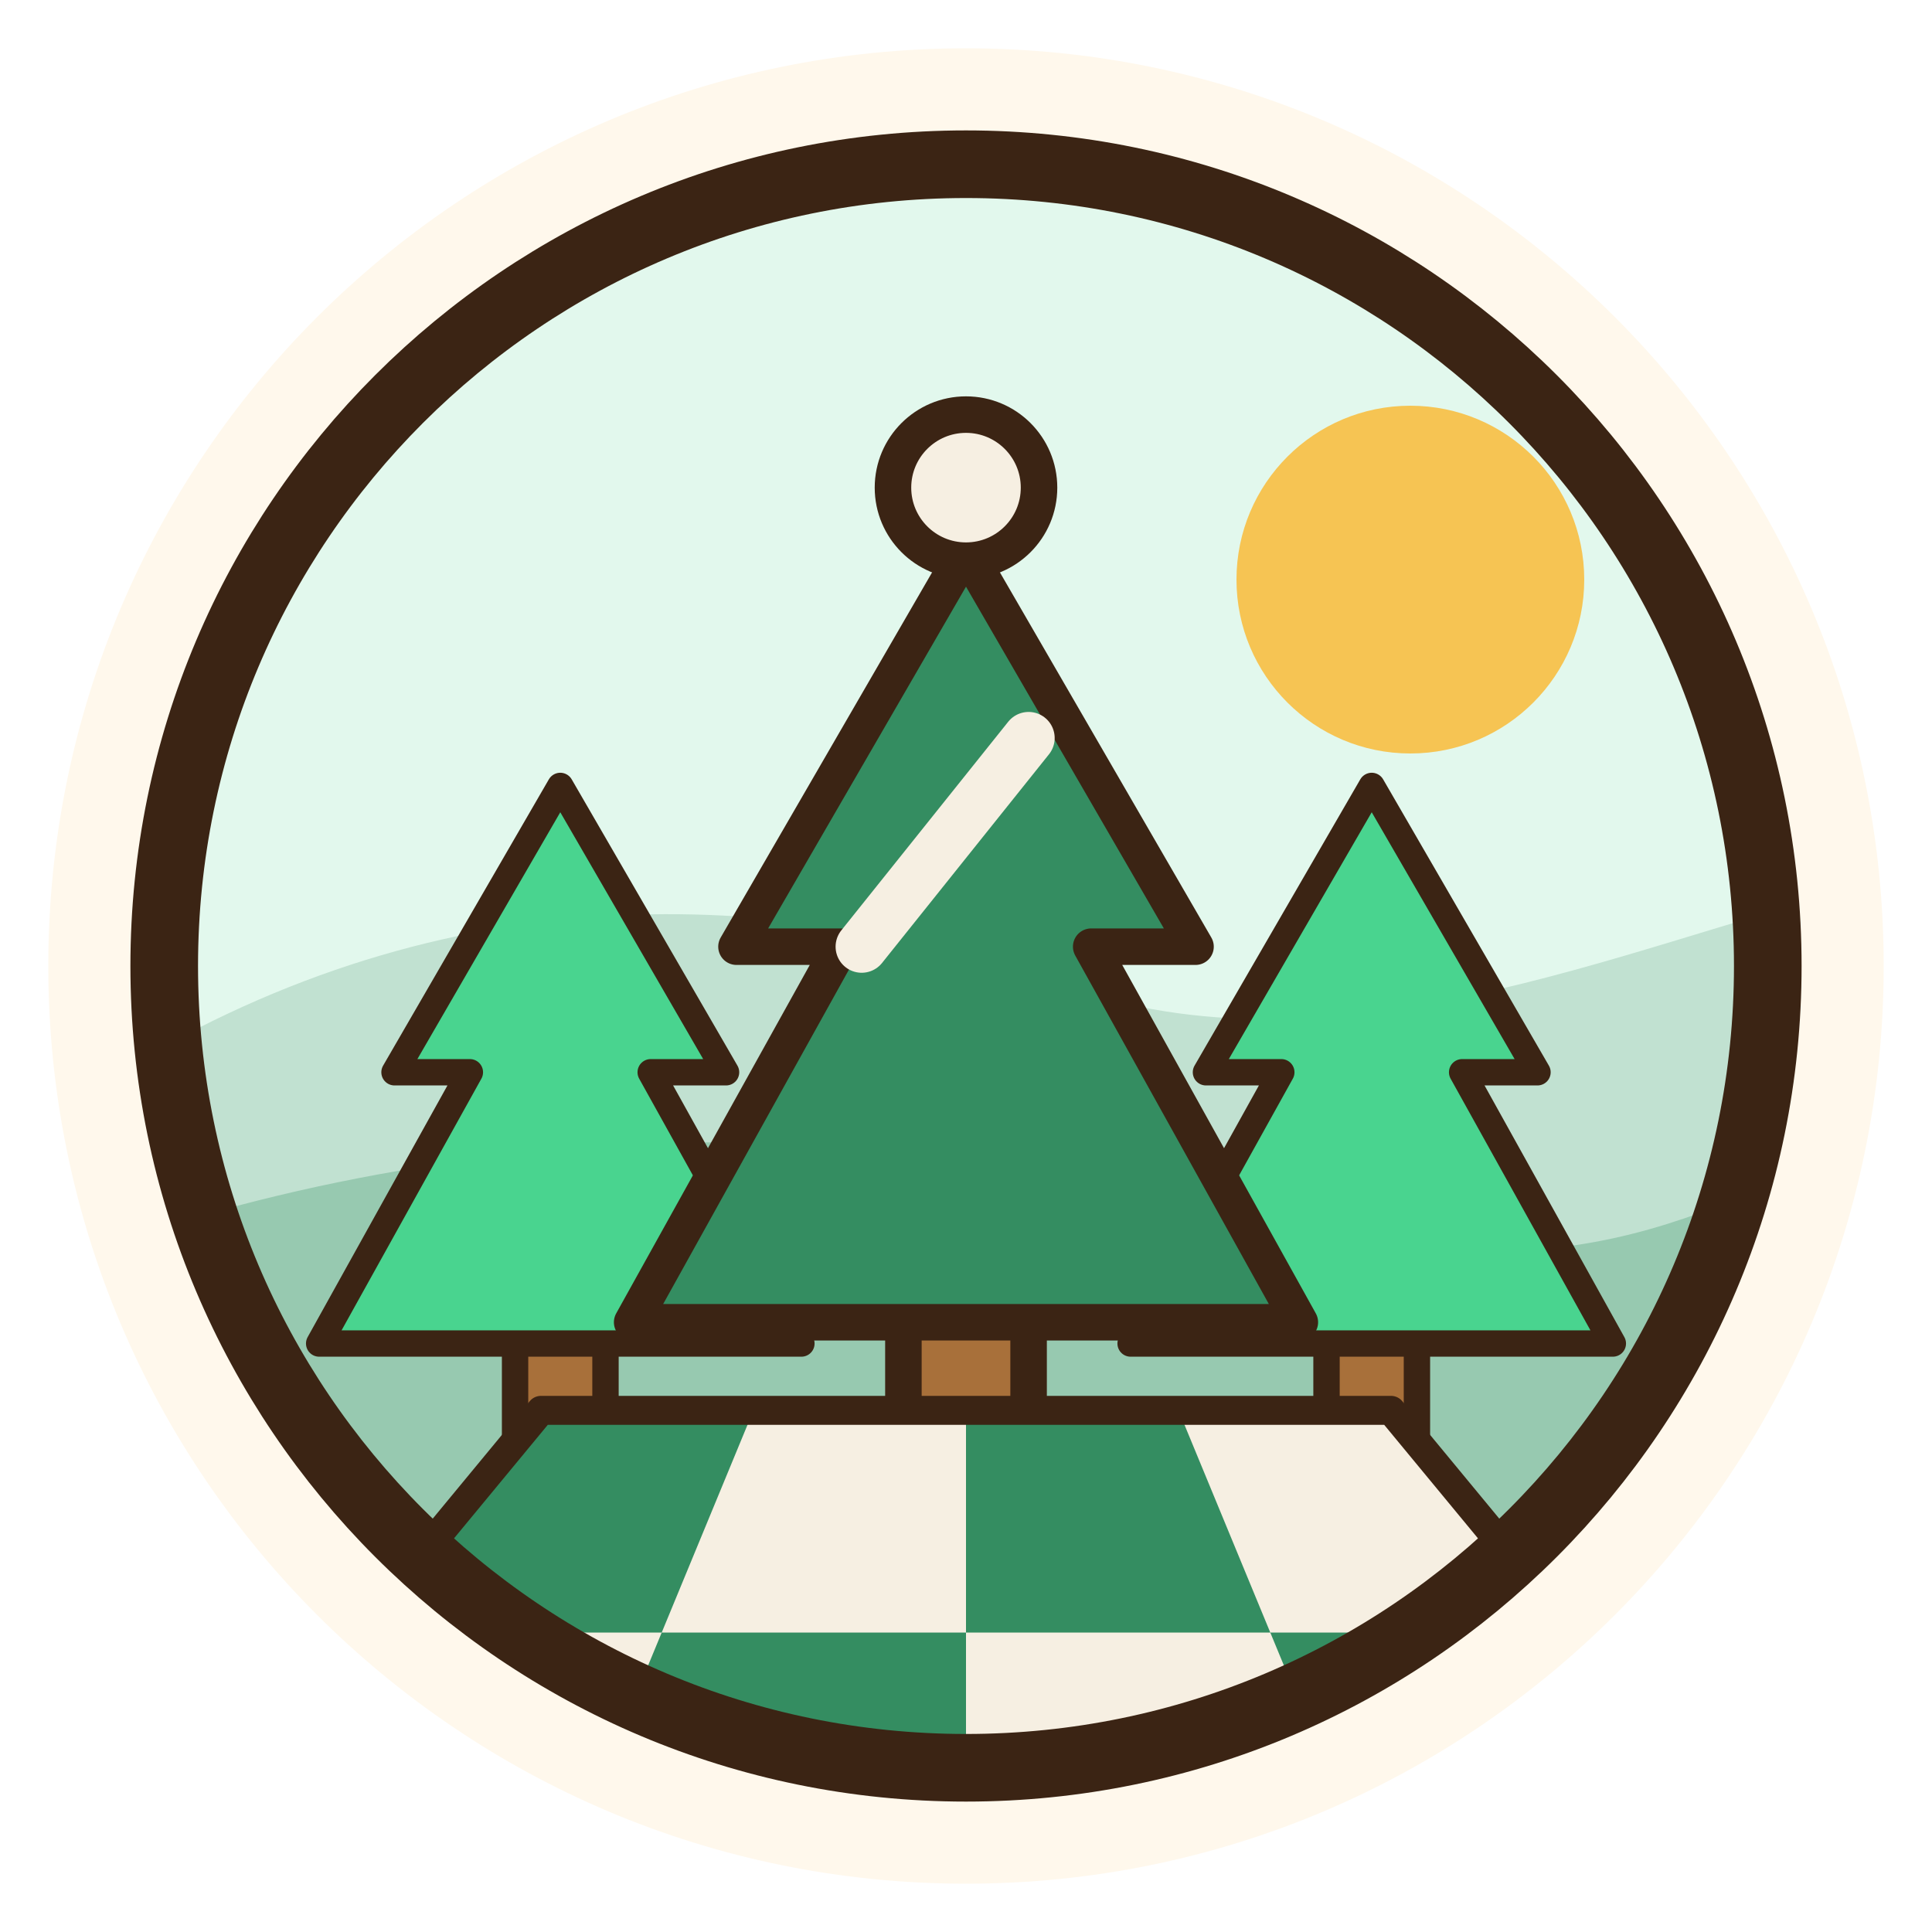
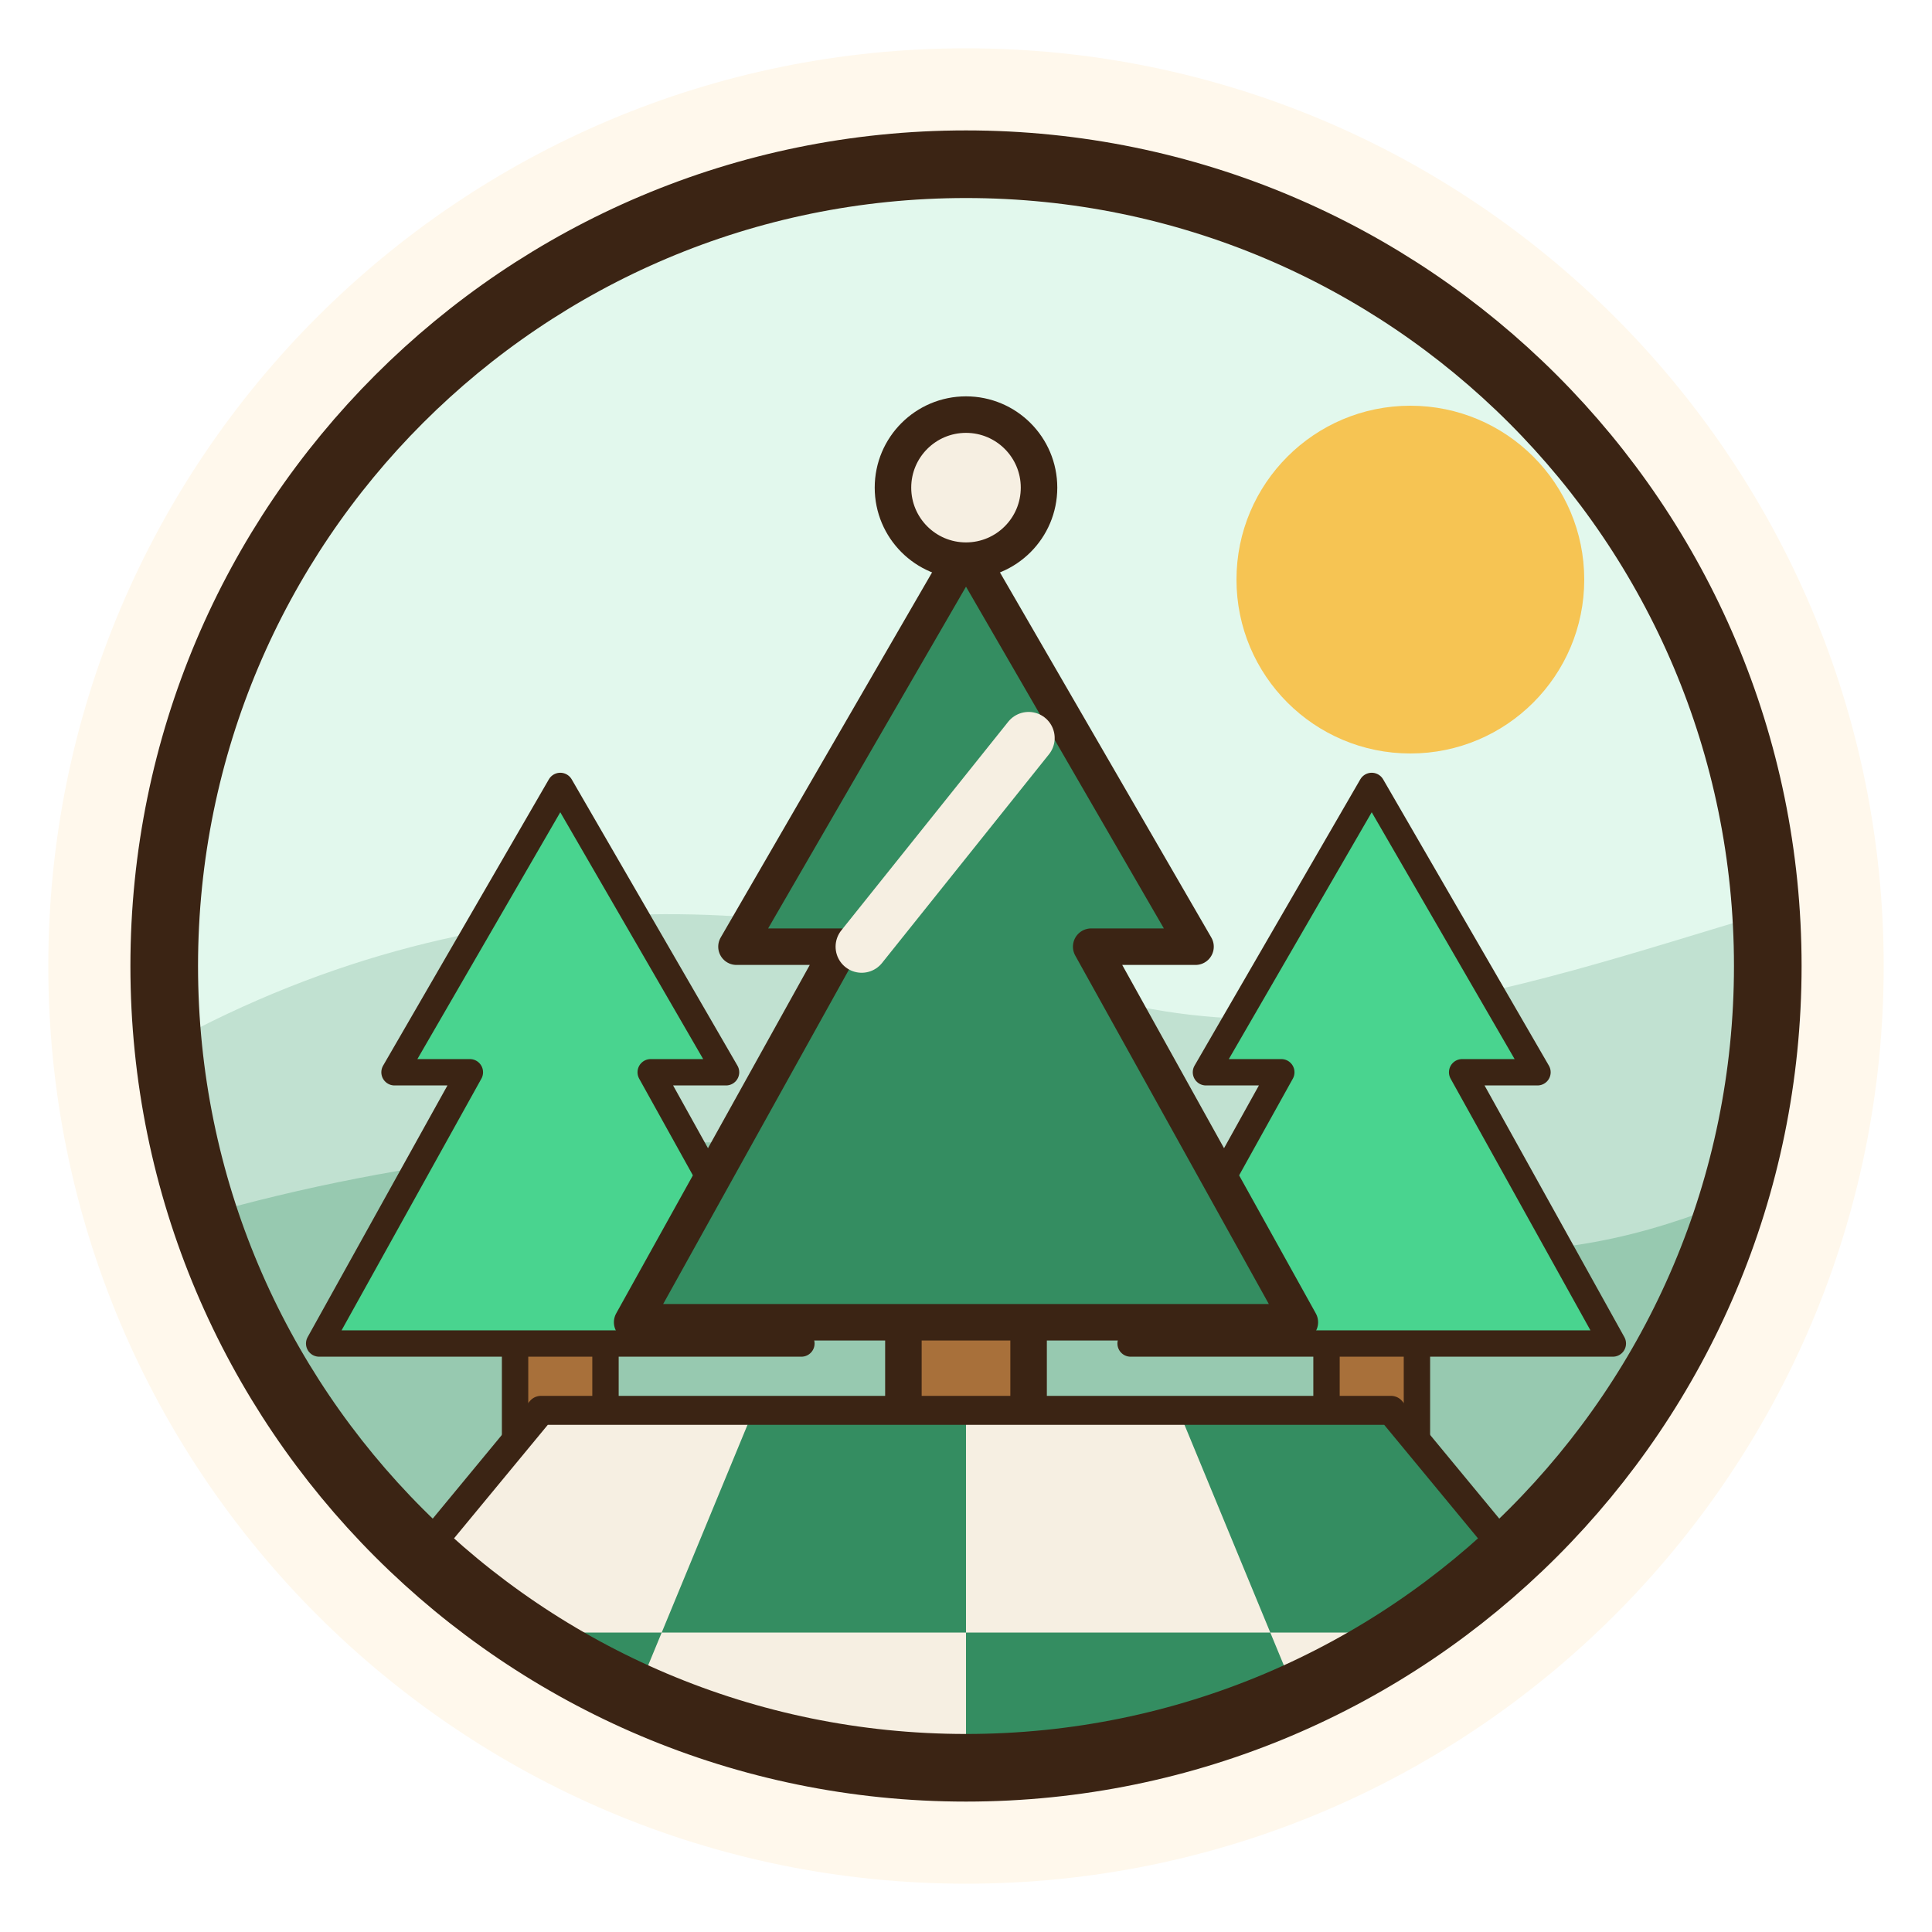
<svg xmlns="http://www.w3.org/2000/svg" viewBox="0 0 200 200" role="img" aria-labelledby="t">
  <defs>
    <clipPath id="c">
      <circle cx="100" cy="100" r="82" />
    </clipPath>
  </defs>
  <circle cx="100" cy="100" r="95" fill="#fff8ec" />
  <g clip-path="url(#c)">
    <rect width="200" height="200" fill="#e2f8ed" />
    <circle cx="146" cy="60" r="18" fill="#f6c453" />
    <path d="M14 110C48 90 82 92 110 102S168 98 192 92V200H14Z" fill="#c1e1d1" />
    <path d="M8 130C52 114 98 116 132 126S180 122 196 118V200H8Z" fill="#97c9b0" />
    <g stroke="#3b2414" stroke-width="3.5" stroke-linejoin="round" stroke-linecap="round">
      <g transform="translate(58 150) scale(0.78)">
        <path d="M-6 0V-16H6V0Z" fill="#a8703a" />
        <path d="M0-88L-22-50H-12L-32-14H32L12-50H22Z" fill="#49d48f" />
      </g>
      <g transform="translate(142 150) scale(0.78)">
        <path d="M-6 0V-16H6V0Z" fill="#a8703a" />
        <path d="M0-88L-22-50H-12L-32-14H32L12-50H22Z" fill="#49d48f" />
      </g>
      <g transform="translate(100 152) scale(1.08)">
        <path d="M-6 0V-16H6V0Z" fill="#a8703a" />
        <path d="M0-88L-22-50H-12L-32-14H32L12-50H22Z" fill="#348d61" />
        <circle cy="-94" r="7" fill="#f6efe2" />
        <path d="M-10-50L6-70" fill="none" stroke="#f6efe2" stroke-width="5" />
      </g>
    </g>
    <path d="M56.0 146.0L144.0 146.0L182.0 192.0L18.0 192.0Z" fill="#f6efe2" />
-     <path d="M56.0 146.0L78.0 146.0L68.5 169.0L37.0 169.0ZM100.0 146.0L122.0 146.0L131.5 169.0L100.0 169.0ZM68.5 169.0L100.0 169.0L100.0 192.0L59.0 192.0ZM131.5 169.0L163.0 169.0L182.0 192.0L141.0 192.0Z" fill="#348d61" />
+     <path d="M78.0 146.0L100.0 146.0L100.0 169.0L68.5 169.0ZM122.0 146.0L144.0 146.0L163.0 169.0L131.5 169.0ZM37.0 169.0L68.5 169.0L59.0 192.0L18.0 192.0ZM100.0 169.0L131.5 169.0L141.0 192.0L100.0 192.0Z" fill="#348d61" />
    <path d="M56.0 146.0L144.0 146.0L182.0 192.0L18.0 192.0Z" fill="none" stroke="#3b2414" stroke-width="3" stroke-linejoin="round" />
  </g>
  <circle cx="100" cy="100" r="83" fill="none" stroke="#3b2414" stroke-width="7" />
</svg>
